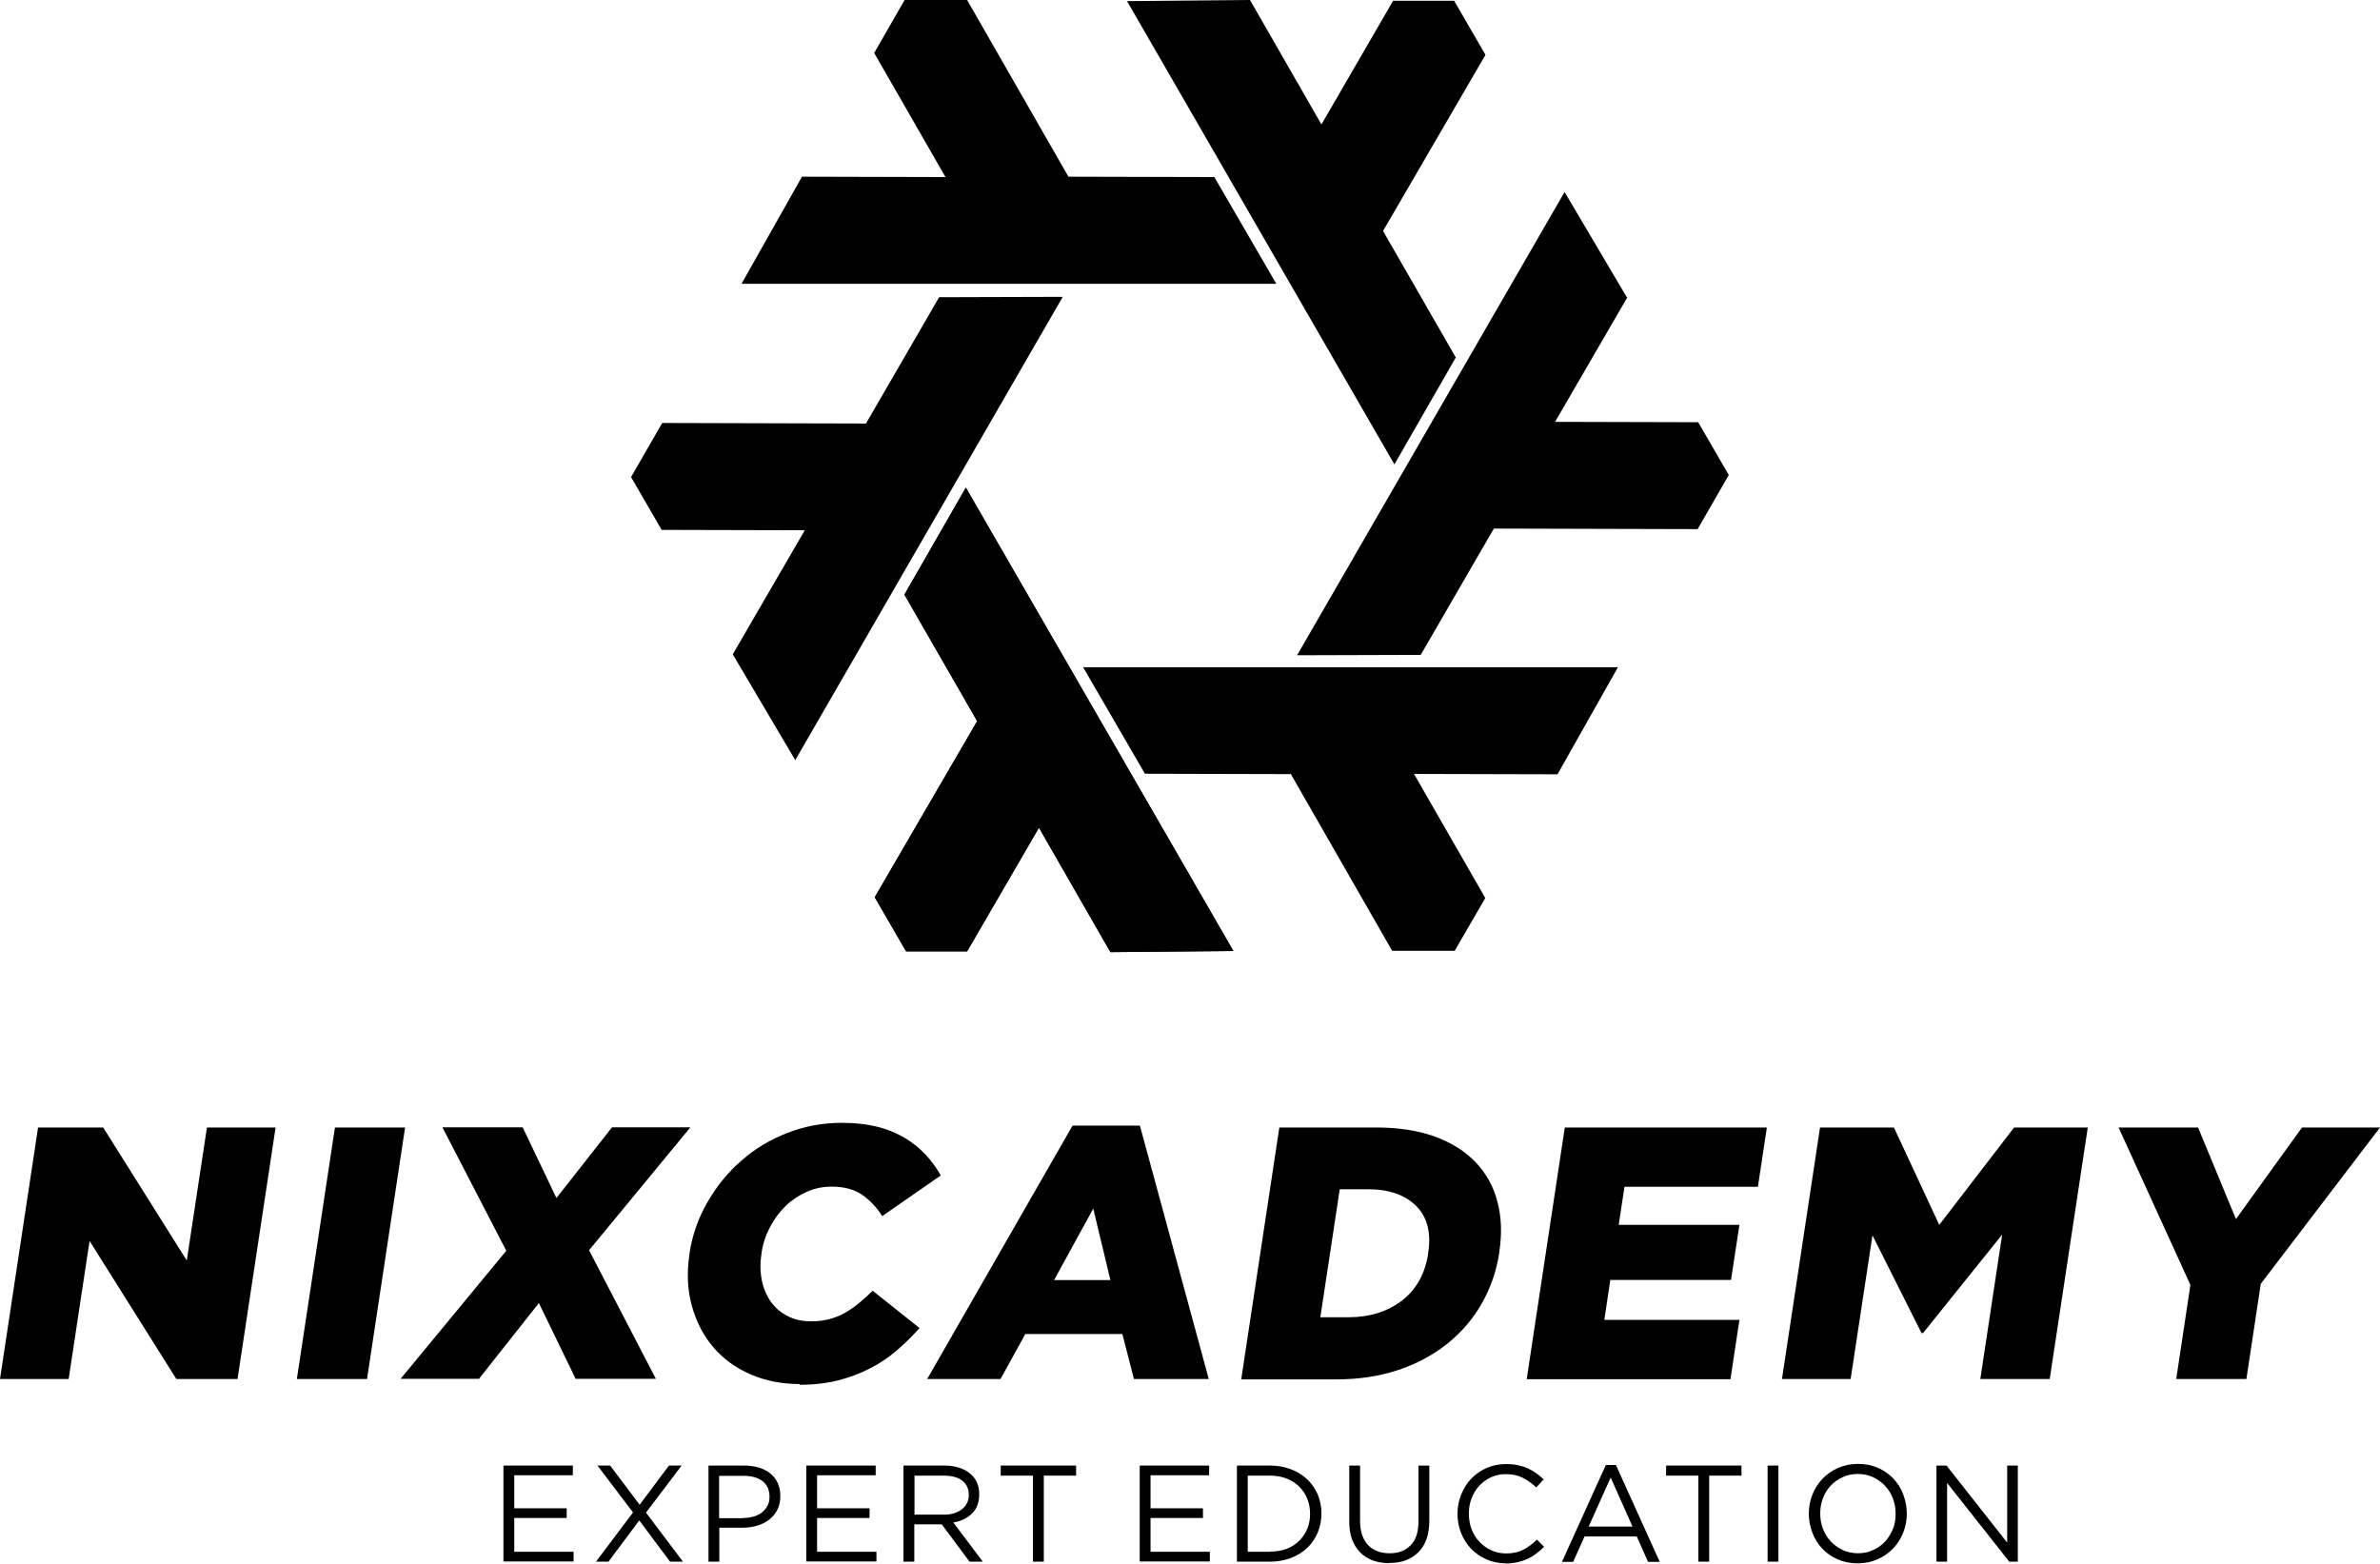
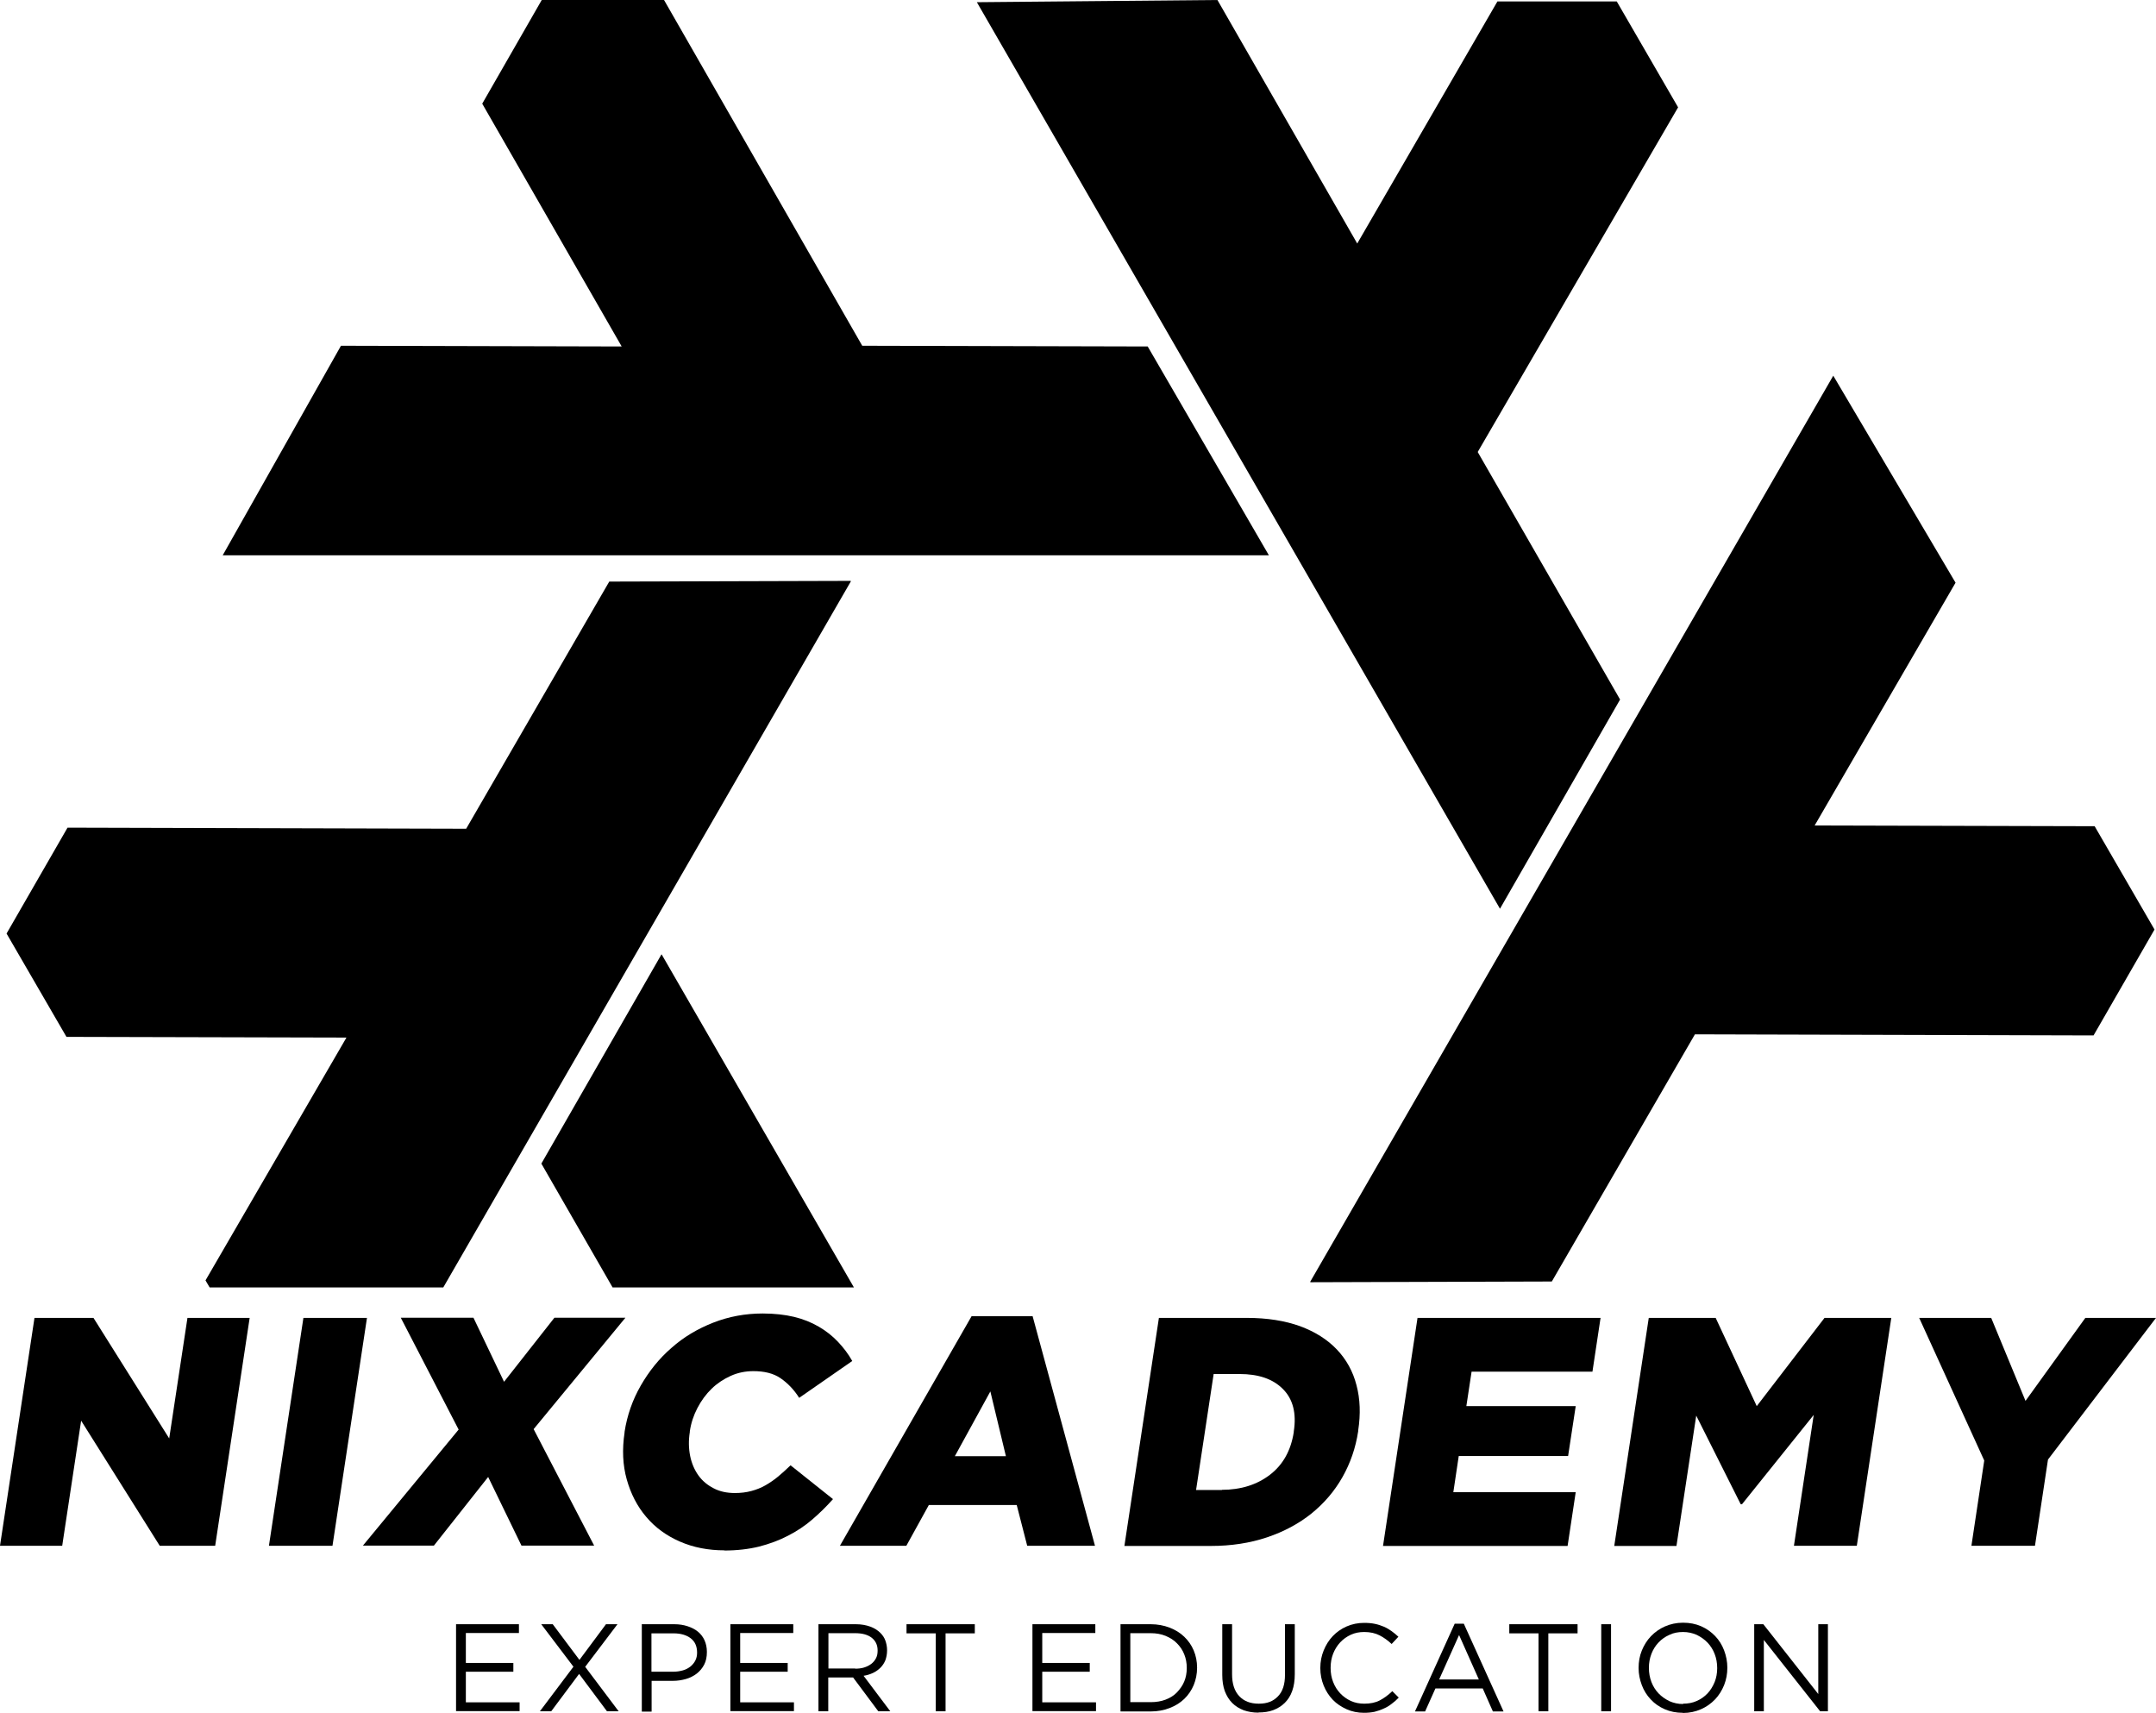
- <svg xmlns="http://www.w3.org/2000/svg" fill="#000000" viewBox="0 0 127.55 83.79" version="1.1" id="svg32">
-   <defs id="defs32" />
-   <g id="g32">
-     <g id="g8">
-       <path fill-rule="evenodd" d="m 51.77,26.15 14.33,24.82 -6.59,0.06 -3.83,-6.67 -3.85,6.63 h -3.27 c 0,0 -1.68,-2.9 -1.68,-2.9 l 5.49,-9.44 -3.9,-6.78 3.29,-5.73 z" id="path1" />
-       <g id="g2">
-         <path fill-rule="evenodd" d="m 56.95,15.92 -14.33,24.82 -3.35,-5.67 3.86,-6.65 -7.67,-0.02 -1.64,-2.83 1.67,-2.9 10.92,0.03 3.92,-6.77 6.61,-0.02 z" id="path2" />
-       </g>
-       <g id="g3">
-         <path fill-rule="evenodd" d="m 58.05,35.76 h 28.66 c 0,0 -3.24,5.74 -3.24,5.74 l -7.69,-0.02 3.82,6.65 -1.64,2.83 h -3.35 c 0,0 -5.43,-9.47 -5.43,-9.47 l -7.82,-0.02 -3.32,-5.72 z" id="path3" />
-       </g>
-       <g id="g4">
-         <path fill-rule="evenodd" d="M 74.73,24.89 60.4,0.06 66.99,0 70.82,6.67 74.66,0.04 h 3.27 c 0,0 1.68,2.9 1.68,2.9 l -5.49,9.44 3.9,6.78 z" id="path4" />
-       </g>
-       <path fill-rule="evenodd" d="m 51.77,26.15 14.33,24.82 -6.59,0.06 -3.83,-6.67 -3.85,6.63 h -3.27 c 0,0 -1.68,-2.9 -1.68,-2.9 l 5.49,-9.44 -3.9,-6.78 3.29,-5.73 z" id="path5" />
-       <g id="g6">
-         <path fill-rule="evenodd" d="M 68.4,15.21 H 39.74 c 0,0 3.24,-5.74 3.24,-5.74 L 50.67,9.49 46.85,2.84 48.48,0 h 3.35 c 0,0 5.43,9.47 5.43,9.47 l 7.82,0.02 z" id="path6" />
-       </g>
-       <g id="g7">
-         <path fill-rule="evenodd" d="m 69.52,35.11 14.33,-24.82 3.35,5.67 -3.86,6.65 7.67,0.02 1.64,2.83 -1.67,2.9 -10.92,-0.03 -3.92,6.77 -6.61,0.02 z" id="path7" />
-       </g>
-     </g>
-     <g id="g34">
-       <path d="m 2.04,60.43 h 3.49 l 4.48,7.13 1.08,-7.13 h 3.68 L 12.73,73.91 H 9.45 L 4.8,66.51 3.68,73.91 H 0 Z" id="path8" />
-       <path d="m 17.95,60.43 h 3.76 l -2.04,13.48 h -3.76 z" id="path9" />
-       <path d="m 27.14,67.05 -3.43,-6.63 h 4.3 l 1.81,3.79 2.98,-3.79 H 37 l -5.43,6.59 3.58,6.89 h -4.3 l -1.97,-4.06 -3.21,4.06 h -4.2 l 5.66,-6.86 z" id="path10" />
-       <path d="m 42.86,74.18 c -0.96,0 -1.84,-0.17 -2.64,-0.52 -0.8,-0.35 -1.46,-0.83 -1.99,-1.45 C 37.7,71.59 37.32,70.85 37.08,70 36.84,69.15 36.8,68.22 36.95,67.22 v -0.04 c 0.15,-0.98 0.47,-1.89 0.96,-2.74 0.49,-0.85 1.09,-1.6 1.82,-2.23 0.72,-0.64 1.55,-1.13 2.47,-1.49 0.92,-0.36 1.9,-0.54 2.92,-0.54 0.69,0 1.31,0.07 1.86,0.2 0.54,0.13 1.03,0.33 1.46,0.58 0.43,0.25 0.81,0.55 1.14,0.9 0.33,0.35 0.61,0.73 0.84,1.14 l -3.14,2.18 c -0.31,-0.49 -0.68,-0.87 -1.1,-1.16 -0.42,-0.28 -0.96,-0.42 -1.61,-0.42 -0.47,0 -0.92,0.09 -1.34,0.28 -0.42,0.19 -0.8,0.44 -1.13,0.76 -0.33,0.32 -0.61,0.7 -0.84,1.14 -0.23,0.44 -0.38,0.9 -0.45,1.39 v 0.04 c -0.08,0.5 -0.07,0.97 0.02,1.42 0.09,0.44 0.26,0.83 0.49,1.15 0.23,0.32 0.53,0.58 0.9,0.76 0.36,0.19 0.78,0.28 1.26,0.28 0.35,0 0.67,-0.04 0.97,-0.12 0.3,-0.08 0.58,-0.19 0.84,-0.34 0.26,-0.15 0.51,-0.32 0.75,-0.52 0.24,-0.2 0.48,-0.42 0.73,-0.66 l 2.51,2 c -0.39,0.44 -0.8,0.84 -1.23,1.21 -0.43,0.37 -0.91,0.69 -1.44,0.96 -0.52,0.27 -1.09,0.48 -1.71,0.64 -0.62,0.15 -1.3,0.23 -2.05,0.23 z" id="path11" />
-       <path d="m 57.49,60.33 h 3.6 l 3.69,13.58 H 60.77 L 60.15,71.5 h -5.2 l -1.33,2.41 h -3.93 l 7.79,-13.58 z m 2.02,8.28 -0.92,-3.83 -2.1,3.83 z" id="path12" />
-       <path d="m 68.56,60.43 h 5.2 c 1.21,0 2.26,0.17 3.15,0.49 0.89,0.33 1.62,0.79 2.18,1.38 0.56,0.59 0.95,1.29 1.16,2.11 0.22,0.82 0.25,1.71 0.1,2.69 v 0.04 c -0.15,0.98 -0.46,1.88 -0.93,2.71 -0.47,0.83 -1.08,1.54 -1.83,2.15 -0.75,0.6 -1.62,1.08 -2.63,1.42 -1.01,0.34 -2.12,0.51 -3.32,0.51 h -5.12 l 2.04,-13.48 z m 3.73,10.17 c 1.12,0 2.07,-0.3 2.84,-0.89 0.77,-0.59 1.24,-1.43 1.41,-2.52 v -0.04 c 0.17,-1.08 -0.05,-1.92 -0.64,-2.51 -0.59,-0.59 -1.45,-0.9 -2.57,-0.9 H 71.8 l -1.04,6.86 z" id="path13" />
-       <path d="m 83.86,60.43 h 10.83 l -0.48,3.18 h -7.15 l -0.31,2.04 h 6.47 L 92.77,68.6 H 86.3 l -0.32,2.14 h 7.24 l -0.48,3.18 H 81.82 l 2.04,-13.48 z" id="path14" />
-       <path d="m 97.55,60.43 h 3.95 l 2.43,5.22 4.01,-5.22 h 3.95 l -2.04,13.48 h -3.72 l 1.17,-7.74 -4.24,5.28 h -0.08 l -2.63,-5.24 -1.17,7.7 H 95.5 l 2.04,-13.48 z" id="path15" />
-       <path d="m 117.39,68.87 -3.85,-8.44 h 4.26 l 2.03,4.91 3.54,-4.91 h 4.18 l -6.39,8.38 -0.77,5.1 h -3.76 l 0.76,-5.05 z" id="path16" />
-     </g>
-     <g id="g33">
-       <path d="m 26.98,78.55 h 3.72 v 0.52 h -3.14 v 1.77 h 2.81 v 0.52 h -2.81 v 1.81 h 3.18 v 0.52 h -3.76 v -5.15 z" id="path17" />
-       <path d="m 33.93,81.07 -1.91,-2.52 h 0.68 l 1.58,2.1 1.57,-2.1 h 0.68 l -1.91,2.52 1.98,2.63 h -0.69 l -1.65,-2.21 -1.65,2.21 h -0.67 l 1.98,-2.63 z" id="path18" />
-       <path d="m 37.96,78.55 h 1.93 c 0.29,0 0.55,0.04 0.79,0.11 0.24,0.08 0.44,0.18 0.61,0.32 0.17,0.14 0.3,0.31 0.39,0.51 0.09,0.2 0.14,0.43 0.14,0.68 v 0 c 0,0.29 -0.05,0.54 -0.16,0.75 -0.11,0.21 -0.25,0.38 -0.44,0.53 -0.18,0.14 -0.4,0.25 -0.64,0.32 -0.24,0.07 -0.5,0.11 -0.78,0.11 h -1.25 v 1.82 h -0.58 v -5.15 z m 1.86,2.81 c 0.21,0 0.4,-0.03 0.58,-0.08 0.17,-0.05 0.32,-0.13 0.45,-0.23 0.12,-0.1 0.22,-0.22 0.29,-0.36 0.07,-0.14 0.1,-0.29 0.1,-0.46 v 0 c 0,-0.38 -0.13,-0.66 -0.38,-0.85 -0.25,-0.19 -0.59,-0.28 -1.01,-0.28 h -1.31 v 2.27 h 1.28 z" id="path19" />
-       <path d="m 43.21,78.55 h 3.72 v 0.52 h -3.14 v 1.77 h 2.81 v 0.52 h -2.81 v 1.81 h 3.18 v 0.52 h -3.76 v -5.15 z" id="path20" />
-       <path d="m 48.42,78.55 h 2.21 c 0.32,0 0.6,0.05 0.85,0.14 0.25,0.09 0.45,0.22 0.61,0.38 0.13,0.13 0.23,0.28 0.29,0.45 0.07,0.17 0.1,0.36 0.1,0.57 v 0 c 0,0.23 -0.04,0.42 -0.1,0.59 -0.06,0.17 -0.17,0.32 -0.29,0.44 -0.12,0.12 -0.27,0.23 -0.44,0.31 -0.17,0.08 -0.36,0.14 -0.56,0.17 l 1.58,2.1 h -0.71 l -1.49,-2 H 49 v 2 h -0.58 z m 2.17,2.63 c 0.19,0 0.37,-0.02 0.53,-0.07 0.16,-0.05 0.3,-0.12 0.42,-0.21 0.12,-0.09 0.21,-0.2 0.28,-0.33 0.07,-0.13 0.1,-0.28 0.1,-0.45 v 0 c 0,-0.33 -0.12,-0.58 -0.35,-0.76 -0.23,-0.18 -0.56,-0.27 -0.97,-0.27 h -1.59 v 2.09 h 1.59 z" id="path21" />
-       <path d="m 55.36,79.09 h -1.73 v -0.54 h 4.04 v 0.54 h -1.73 v 4.61 h -0.58 z" id="path22" />
-       <path d="m 61.08,78.55 h 3.72 v 0.52 h -3.14 v 1.77 h 2.81 v 0.52 h -2.81 v 1.81 h 3.18 v 0.52 h -3.76 v -5.15 z" id="path23" />
-       <path d="m 66.29,78.55 h 1.79 c 0.4,0 0.77,0.07 1.11,0.2 0.34,0.13 0.63,0.31 0.87,0.54 0.24,0.23 0.43,0.5 0.56,0.81 0.13,0.31 0.2,0.65 0.2,1.01 v 0 c 0,0.38 -0.07,0.72 -0.2,1.03 -0.13,0.31 -0.32,0.59 -0.56,0.82 -0.24,0.23 -0.53,0.41 -0.87,0.54 -0.34,0.13 -0.71,0.2 -1.11,0.2 h -1.79 z m 1.79,4.61 c 0.32,0 0.62,-0.05 0.88,-0.15 0.26,-0.1 0.49,-0.25 0.67,-0.43 0.18,-0.18 0.33,-0.4 0.43,-0.64 0.1,-0.25 0.15,-0.51 0.15,-0.8 v 0 c 0,-0.3 -0.05,-0.57 -0.15,-0.81 -0.1,-0.25 -0.24,-0.46 -0.43,-0.65 -0.18,-0.18 -0.41,-0.33 -0.67,-0.43 -0.27,-0.11 -0.56,-0.16 -0.88,-0.16 h -1.21 v 4.08 h 1.21 z" id="path24" />
-       <path d="m 74.45,83.78 c -0.32,0 -0.61,-0.05 -0.87,-0.14 -0.26,-0.1 -0.49,-0.24 -0.68,-0.43 -0.19,-0.19 -0.33,-0.42 -0.44,-0.7 -0.1,-0.28 -0.15,-0.6 -0.15,-0.96 v -3 h 0.58 v 2.96 c 0,0.56 0.14,0.99 0.42,1.29 0.28,0.3 0.66,0.45 1.16,0.45 0.5,0 0.85,-0.14 1.13,-0.43 0.28,-0.28 0.42,-0.71 0.42,-1.27 v -3 h 0.58 v 2.95 c 0,0.38 -0.05,0.71 -0.15,0.99 -0.1,0.29 -0.25,0.52 -0.44,0.71 -0.19,0.19 -0.42,0.33 -0.68,0.43 -0.26,0.1 -0.56,0.14 -0.88,0.14 z" id="path25" />
-       <path d="m 80.7,83.79 c -0.37,0 -0.72,-0.07 -1.03,-0.21 -0.31,-0.14 -0.59,-0.32 -0.82,-0.56 -0.23,-0.24 -0.41,-0.52 -0.54,-0.84 -0.13,-0.32 -0.2,-0.67 -0.2,-1.04 v 0 c 0,-0.38 0.07,-0.72 0.2,-1.04 0.13,-0.32 0.31,-0.61 0.54,-0.85 0.23,-0.24 0.5,-0.43 0.82,-0.57 0.32,-0.14 0.67,-0.21 1.04,-0.21 0.24,0 0.45,0.02 0.64,0.06 0.19,0.04 0.36,0.09 0.53,0.17 0.16,0.07 0.31,0.16 0.45,0.26 0.14,0.1 0.27,0.21 0.4,0.33 l -0.4,0.43 c -0.22,-0.21 -0.46,-0.38 -0.71,-0.51 -0.25,-0.13 -0.56,-0.2 -0.91,-0.2 -0.29,0 -0.55,0.05 -0.79,0.16 -0.24,0.11 -0.45,0.26 -0.63,0.45 -0.18,0.19 -0.32,0.42 -0.42,0.67 -0.1,0.26 -0.15,0.53 -0.15,0.83 v 0 c 0,0.31 0.05,0.59 0.15,0.85 0.1,0.26 0.24,0.48 0.42,0.67 0.18,0.19 0.39,0.34 0.63,0.45 0.24,0.11 0.51,0.17 0.79,0.17 0.35,0 0.66,-0.06 0.91,-0.19 0.25,-0.13 0.5,-0.31 0.75,-0.55 l 0.38,0.38 c -0.13,0.14 -0.27,0.26 -0.42,0.37 -0.14,0.11 -0.3,0.21 -0.47,0.28 -0.17,0.08 -0.35,0.14 -0.54,0.18 -0.19,0.04 -0.4,0.07 -0.64,0.07 z" id="path26" />
-       <path d="m 86.06,78.52 h 0.54 l 2.35,5.19 h -0.63 l -0.6,-1.36 h -2.8 l -0.61,1.36 h -0.6 z m 1.43,3.3 -1.17,-2.63 -1.18,2.63 z" id="path27" />
-       <path d="m 91.02,79.09 h -1.73 v -0.54 h 4.04 v 0.54 H 91.6 v 4.61 h -0.58 z" id="path28" />
-       <path d="m 94.73,78.55 h 0.58 v 5.15 h -0.58 z" id="path29" />
-       <path d="m 99.56,83.79 c -0.39,0 -0.75,-0.07 -1.07,-0.21 -0.32,-0.14 -0.6,-0.33 -0.83,-0.58 -0.23,-0.24 -0.41,-0.53 -0.53,-0.85 -0.12,-0.32 -0.19,-0.66 -0.19,-1.01 v 0 c 0,-0.37 0.06,-0.71 0.19,-1.03 0.13,-0.32 0.31,-0.61 0.54,-0.85 0.23,-0.24 0.51,-0.44 0.83,-0.58 0.32,-0.14 0.68,-0.22 1.07,-0.22 0.39,0 0.75,0.07 1.07,0.21 0.32,0.14 0.6,0.33 0.83,0.58 0.23,0.24 0.41,0.52 0.53,0.85 0.12,0.33 0.19,0.66 0.19,1.01 0,0 0,0 0,0.01 0,0.35 -0.06,0.69 -0.19,1.02 -0.13,0.32 -0.31,0.61 -0.54,0.85 -0.23,0.24 -0.51,0.44 -0.83,0.58 -0.32,0.14 -0.68,0.22 -1.07,0.22 z m 0.01,-0.54 c 0.29,0 0.57,-0.05 0.81,-0.17 0.25,-0.11 0.46,-0.26 0.64,-0.45 0.18,-0.19 0.31,-0.42 0.42,-0.67 0.11,-0.25 0.15,-0.53 0.15,-0.82 v 0 c 0,-0.31 -0.05,-0.58 -0.15,-0.84 -0.1,-0.26 -0.24,-0.48 -0.42,-0.67 -0.18,-0.19 -0.4,-0.34 -0.64,-0.46 C 100.13,79.06 99.86,79 99.57,79 c -0.29,0 -0.57,0.05 -0.81,0.17 -0.25,0.11 -0.46,0.26 -0.64,0.45 -0.18,0.19 -0.32,0.41 -0.42,0.67 -0.1,0.26 -0.15,0.53 -0.15,0.82 v 0 c 0,0.31 0.05,0.58 0.15,0.84 0.1,0.26 0.24,0.48 0.42,0.67 0.18,0.19 0.4,0.34 0.64,0.46 0.25,0.11 0.52,0.17 0.81,0.17 z" id="path30" />
-       <path d="m 103.78,78.55 h 0.54 l 3.25,4.13 v -4.13 h 0.57 v 5.15 h -0.46 l -3.33,-4.22 v 4.22 h -0.57 z" id="path31" />
-     </g>
+ <svg xmlns="http://www.w3.org/2000/svg" id="Ebene_2" viewBox="0 0 127.55 101.324" version="1.1" width="127.55" height="101.324">
+   <defs id="defs3">
+     <style id="style1">.cls-1{fill:#304673;}.cls-2,.cls-3{fill:#5277c3;}.cls-4{fill:url(#Unbenannter_Verlauf_5);}.cls-4,.cls-3,.cls-5{fill-rule:evenodd;}.cls-5{fill:#7ebae4;}</style>
+     <linearGradient id="Unbenannter_Verlauf_5" x1="453.73" y1="-2211.55" x2="466.85" y2="-2234.24" gradientTransform="matrix(1.287684,0,0,-1.287684,-548.473,-2801.76)" gradientUnits="userSpaceOnUse">
+       <stop offset="0" stop-color="#699ad7" id="stop1" />
+       <stop offset=".24" stop-color="#7eb1dd" id="stop2" />
+       <stop offset="1" stop-color="#7ebae4" id="stop3" />
+     </linearGradient>
+   </defs>
+   <g id="g30" transform="matrix(1.341704,0,0,1.341704,-24.77008,0)" style="fill:#000000;fill-opacity:1">
+     <path id="path3336-6-2" style="stroke-width:1.61;fill:#000000;fill-opacity:1" class="cls-5" d="m 55.967,25.609 -10.641,0.031 -6.309,10.896 -17.578,-0.047 -2.688,4.668 2.641,4.555 12.346,0.031 -6.215,10.705 0.182,0.309 H 38.008 L 55.982,25.625 Z" />
+     <path id="path4260-0" style="stroke-width:1.61;fill:#000000;fill-opacity:1" class="cls-3" d="m 47.629,42.074 -5.297,9.225 3.141,5.459 h 10.641 l -8.469,-14.666 z" />
+     <path id="path3336-6-4" class="cls-5" d="M 84.601,40.063 61.535,0.097 72.143,0 78.307,10.736 84.488,0.064 h 5.263 c 0,0 2.704,4.668 2.704,4.668 L 83.619,19.927 89.897,30.84 Z" style="stroke-width:1.61;fill:#000000;fill-opacity:1" />
+     <path id="path4260-0-2" class="cls-3" d="m 74.412,24.482 h -46.131 c 0,0 5.215,-9.239 5.215,-9.239 L 45.874,15.275 39.725,4.571 42.349,0 h 5.392 c 0,0 8.74,15.243 8.74,15.243 l 12.587,0.032 z" style="stroke-width:1.61;fill:#000000;fill-opacity:1" />
+     <path id="path4260-0-3" class="cls-3" d="m 76.231,56.513 23.066,-39.95 5.392,9.126 -6.213,10.704 12.346,0.032 2.64,4.555 -2.688,4.668 -17.577,-0.048 -6.31,10.897 -10.639,0.032 z" style="stroke-width:1.61;fill:#000000;fill-opacity:1" />
+   </g>
+   <g id="g31" transform="translate(0,19.39434)" style="fill:#000000;fill-opacity:1">
+     <path class="cls-1" d="m 2.04,58.56 h 3.49 l 4.48,7.13 1.08,-7.13 h 3.68 l -2.04,13.48 H 9.45 l -4.65,-7.4 -1.12,7.4 H 0 Z" id="path3" style="fill:#000000;fill-opacity:1" />
+     <path class="cls-1" d="m 17.95,58.56 h 3.76 l -2.04,13.48 h -3.76 z" id="path4" style="fill:#000000;fill-opacity:1" />
+     <path class="cls-1" d="m 27.14,65.18 -3.43,-6.63 h 4.3 l 1.81,3.79 2.98,-3.79 H 37 l -5.43,6.59 3.58,6.89 h -4.3 l -1.97,-4.06 -3.21,4.06 h -4.2 l 5.66,-6.86 z" id="path5" style="fill:#000000;fill-opacity:1" />
+     <path class="cls-2" d="m 42.86,72.31 c -0.96,0 -1.84,-0.17 -2.64,-0.52 -0.8,-0.35 -1.46,-0.83 -1.99,-1.46 -0.53,-0.62 -0.91,-1.36 -1.15,-2.21 -0.24,-0.85 -0.28,-1.78 -0.13,-2.78 v -0.04 c 0.15,-0.97 0.47,-1.89 0.96,-2.74 0.49,-0.85 1.09,-1.6 1.82,-2.23 0.72,-0.64 1.55,-1.13 2.47,-1.49 0.92,-0.36 1.9,-0.54 2.92,-0.54 0.69,0 1.31,0.07 1.86,0.2 0.54,0.13 1.03,0.33 1.46,0.58 0.43,0.25 0.81,0.55 1.14,0.9 0.33,0.35 0.61,0.72 0.84,1.13 l -3.14,2.18 c -0.31,-0.49 -0.68,-0.87 -1.1,-1.16 -0.42,-0.29 -0.96,-0.42 -1.61,-0.42 -0.47,0 -0.92,0.09 -1.34,0.28 -0.42,0.19 -0.8,0.44 -1.13,0.76 -0.33,0.32 -0.61,0.7 -0.84,1.14 -0.23,0.44 -0.38,0.9 -0.45,1.38 v 0.04 c -0.08,0.5 -0.07,0.97 0.02,1.42 0.09,0.44 0.26,0.83 0.49,1.15 0.23,0.32 0.53,0.57 0.9,0.76 0.36,0.19 0.78,0.28 1.26,0.28 0.35,0 0.67,-0.04 0.97,-0.12 0.3,-0.08 0.58,-0.19 0.84,-0.34 0.26,-0.15 0.51,-0.32 0.75,-0.52 0.24,-0.2 0.48,-0.42 0.73,-0.66 l 2.51,2 c -0.39,0.44 -0.8,0.84 -1.23,1.21 -0.43,0.37 -0.91,0.69 -1.44,0.96 -0.52,0.27 -1.09,0.48 -1.71,0.64 -0.62,0.15 -1.3,0.23 -2.05,0.23 z" id="path6" style="fill:#000000;fill-opacity:1" />
+     <path class="cls-2" d="m 57.49,58.46 h 3.6 l 3.69,13.58 h -4.01 l -0.62,-2.41 h -5.2 l -1.33,2.41 h -3.93 l 7.79,-13.58 z m 2.02,8.28 -0.92,-3.83 -2.1,3.83 z" id="path7" style="fill:#000000;fill-opacity:1" />
+     <path class="cls-2" d="m 68.56,58.56 h 5.2 c 1.21,0 2.26,0.17 3.15,0.49 0.89,0.33 1.62,0.79 2.18,1.38 0.56,0.59 0.95,1.29 1.16,2.11 0.22,0.82 0.25,1.71 0.1,2.69 v 0.04 c -0.15,0.98 -0.46,1.88 -0.93,2.71 -0.47,0.83 -1.08,1.54 -1.83,2.15 -0.75,0.6 -1.62,1.07 -2.63,1.41 -1.01,0.34 -2.12,0.51 -3.32,0.51 h -5.12 l 2.04,-13.48 z m 3.73,10.17 c 1.12,0 2.07,-0.3 2.84,-0.89 0.77,-0.59 1.24,-1.43 1.41,-2.52 v -0.04 c 0.17,-1.08 -0.05,-1.92 -0.64,-2.51 -0.59,-0.6 -1.45,-0.89 -2.57,-0.89 H 71.8 l -1.04,6.86 h 1.53 z" id="path8" style="fill:#000000;fill-opacity:1" />
+     <path class="cls-2" d="m 83.86,58.56 h 10.83 l -0.48,3.18 h -7.15 l -0.31,2.04 h 6.47 l -0.45,2.95 H 86.3 l -0.32,2.14 h 7.24 l -0.48,3.18 H 81.82 l 2.04,-13.48 z" id="path9" style="fill:#000000;fill-opacity:1" />
+     <path class="cls-2" d="m 97.55,58.56 h 3.95 l 2.43,5.22 4.01,-5.22 h 3.95 l -2.04,13.48 h -3.72 l 1.17,-7.74 -4.24,5.28 h -0.08 l -2.63,-5.24 -1.17,7.71 H 95.5 l 2.04,-13.48 z" id="path10" style="fill:#000000;fill-opacity:1" />
+     <path class="cls-2" d="m 117.39,67 -3.85,-8.44 h 4.26 l 2.03,4.91 3.54,-4.91 h 4.18 l -6.39,8.38 -0.77,5.1 h -3.76 l 0.76,-5.05 z" id="path11" style="fill:#000000;fill-opacity:1" />
+     <path class="cls-2" d="m 26.98,76.68 h 3.72 v 0.52 h -3.14 v 1.77 h 2.81 v 0.52 h -2.81 v 1.81 h 3.18 v 0.52 h -3.76 v -5.15 z" id="path12" style="fill:#000000;fill-opacity:1" />
+     <path class="cls-2" d="m 33.93,79.2 -1.91,-2.52 h 0.68 l 1.58,2.11 1.57,-2.11 h 0.68 l -1.91,2.52 1.98,2.63 h -0.69 l -1.65,-2.21 -1.65,2.21 h -0.67 l 1.98,-2.63 z" id="path13" style="fill:#000000;fill-opacity:1" />
+     <path class="cls-2" d="m 37.96,76.68 h 1.93 c 0.29,0 0.55,0.04 0.79,0.12 0.24,0.08 0.44,0.18 0.61,0.32 0.17,0.14 0.3,0.31 0.39,0.51 0.09,0.2 0.14,0.43 0.14,0.69 v 0 c 0,0.29 -0.05,0.54 -0.16,0.75 -0.11,0.21 -0.25,0.38 -0.44,0.53 -0.18,0.14 -0.4,0.25 -0.64,0.32 -0.25,0.07 -0.5,0.11 -0.78,0.11 h -1.25 v 1.82 h -0.58 v -5.15 z m 1.86,2.81 c 0.21,0 0.4,-0.03 0.58,-0.08 0.18,-0.05 0.32,-0.13 0.45,-0.23 0.12,-0.1 0.22,-0.22 0.29,-0.36 0.07,-0.14 0.1,-0.29 0.1,-0.46 v 0 c 0,-0.38 -0.13,-0.66 -0.38,-0.85 -0.25,-0.19 -0.59,-0.29 -1.01,-0.29 h -1.31 v 2.27 z" id="path14" style="fill:#000000;fill-opacity:1" />
+     <path class="cls-2" d="m 43.21,76.68 h 3.72 v 0.52 h -3.14 v 1.77 h 2.81 v 0.52 h -2.81 v 1.81 h 3.18 v 0.52 h -3.76 v -5.15 z" id="path15" style="fill:#000000;fill-opacity:1" />
+     <path class="cls-2" d="m 48.42,76.68 h 2.21 c 0.32,0 0.6,0.05 0.85,0.14 0.25,0.09 0.45,0.22 0.61,0.38 0.13,0.13 0.23,0.28 0.29,0.45 0.06,0.17 0.1,0.36 0.1,0.57 v 0 c 0,0.23 -0.04,0.42 -0.1,0.59 -0.07,0.17 -0.17,0.32 -0.29,0.44 -0.12,0.12 -0.27,0.23 -0.44,0.31 -0.17,0.08 -0.36,0.14 -0.56,0.17 l 1.58,2.1 h -0.71 l -1.49,-2 H 49 v 2 h -0.58 z m 2.17,2.63 c 0.19,0 0.37,-0.02 0.53,-0.07 0.16,-0.05 0.3,-0.12 0.42,-0.21 0.12,-0.09 0.21,-0.2 0.28,-0.33 0.07,-0.13 0.1,-0.28 0.1,-0.45 v -0.02 c 0,-0.32 -0.12,-0.57 -0.35,-0.75 -0.23,-0.18 -0.56,-0.27 -0.97,-0.27 h -1.59 v 2.09 h 1.59 z" id="path16" style="fill:#000000;fill-opacity:1" />
+     <path class="cls-2" d="m 55.36,77.22 h -1.73 v -0.54 h 4.04 v 0.54 h -1.73 v 4.61 h -0.58 z" id="path17" style="fill:#000000;fill-opacity:1" />
+     <path class="cls-2" d="m 61.08,76.68 h 3.72 v 0.52 h -3.14 v 1.77 h 2.81 v 0.52 h -2.81 v 1.81 h 3.18 v 0.52 h -3.76 v -5.15 z" id="path18" style="fill:#000000;fill-opacity:1" />
+     <path class="cls-2" d="m 66.29,76.68 h 1.79 c 0.4,0 0.77,0.07 1.11,0.2 0.34,0.13 0.63,0.31 0.87,0.54 0.24,0.23 0.43,0.5 0.56,0.81 0.13,0.31 0.2,0.65 0.2,1.01 v 0.02 c 0,0.36 -0.07,0.7 -0.2,1.02 -0.13,0.31 -0.32,0.59 -0.56,0.82 -0.24,0.23 -0.53,0.41 -0.87,0.54 -0.34,0.13 -0.71,0.2 -1.11,0.2 h -1.79 v -5.15 z m 1.79,4.61 c 0.32,0 0.62,-0.05 0.88,-0.15 0.26,-0.1 0.49,-0.24 0.67,-0.43 0.18,-0.19 0.33,-0.4 0.43,-0.64 0.1,-0.24 0.15,-0.51 0.15,-0.8 v 0 c 0,-0.3 -0.05,-0.56 -0.15,-0.81 -0.1,-0.25 -0.24,-0.46 -0.43,-0.65 -0.18,-0.19 -0.41,-0.33 -0.67,-0.44 -0.27,-0.11 -0.56,-0.16 -0.88,-0.16 h -1.21 v 4.08 z" id="path19" style="fill:#000000;fill-opacity:1" />
+     <path class="cls-2" d="m 74.45,81.91 c -0.32,0 -0.61,-0.05 -0.87,-0.14 -0.26,-0.1 -0.49,-0.24 -0.68,-0.43 -0.19,-0.19 -0.33,-0.42 -0.44,-0.7 -0.1,-0.28 -0.15,-0.6 -0.15,-0.96 v -3 h 0.58 v 2.96 c 0,0.56 0.14,0.99 0.42,1.29 0.28,0.3 0.66,0.45 1.16,0.45 0.5,0 0.85,-0.14 1.13,-0.43 0.28,-0.28 0.42,-0.71 0.42,-1.27 v -3 h 0.58 v 2.95 c 0,0.38 -0.05,0.71 -0.15,0.99 -0.1,0.29 -0.25,0.52 -0.44,0.71 -0.19,0.19 -0.42,0.33 -0.68,0.43 -0.26,0.1 -0.56,0.14 -0.88,0.14 z" id="path20" style="fill:#000000;fill-opacity:1" />
+     <path class="cls-2" d="m 80.7,81.92 c -0.37,0 -0.72,-0.07 -1.03,-0.21 -0.31,-0.14 -0.59,-0.32 -0.82,-0.56 -0.23,-0.24 -0.41,-0.52 -0.54,-0.84 -0.13,-0.32 -0.2,-0.67 -0.2,-1.04 v 0 c 0,-0.38 0.07,-0.72 0.2,-1.04 0.13,-0.32 0.31,-0.61 0.54,-0.85 0.23,-0.24 0.5,-0.43 0.82,-0.57 0.32,-0.14 0.67,-0.21 1.04,-0.21 0.24,0 0.45,0.02 0.64,0.06 0.19,0.04 0.36,0.1 0.53,0.17 0.16,0.07 0.31,0.16 0.45,0.26 0.14,0.1 0.27,0.21 0.4,0.33 l -0.4,0.43 c -0.22,-0.21 -0.46,-0.38 -0.71,-0.51 -0.25,-0.13 -0.56,-0.2 -0.91,-0.2 -0.29,0 -0.55,0.05 -0.79,0.16 -0.24,0.11 -0.45,0.26 -0.63,0.45 -0.18,0.19 -0.32,0.42 -0.42,0.67 -0.1,0.26 -0.15,0.53 -0.15,0.83 v 0.02 c 0,0.3 0.05,0.58 0.15,0.83 0.1,0.26 0.24,0.48 0.42,0.67 0.18,0.19 0.39,0.34 0.63,0.45 0.24,0.11 0.51,0.16 0.79,0.16 0.35,0 0.66,-0.06 0.91,-0.19 0.25,-0.13 0.5,-0.31 0.75,-0.55 l 0.38,0.38 c -0.13,0.14 -0.27,0.26 -0.42,0.37 -0.14,0.11 -0.3,0.21 -0.47,0.28 -0.17,0.08 -0.35,0.14 -0.54,0.19 -0.19,0.04 -0.4,0.06 -0.64,0.06 z" id="path21" style="fill:#000000;fill-opacity:1" />
+     <path class="cls-2" d="m 86.06,76.65 h 0.54 l 2.35,5.19 h -0.63 l -0.6,-1.36 h -2.8 l -0.61,1.36 h -0.6 z m 1.43,3.3 -1.17,-2.63 -1.18,2.63 z" id="path22" style="fill:#000000;fill-opacity:1" />
+     <path class="cls-2" d="m 91.02,77.22 h -1.73 v -0.54 h 4.04 v 0.54 H 91.6 v 4.61 h -0.58 z" id="path23" style="fill:#000000;fill-opacity:1" />
+     <path class="cls-2" d="m 94.73,76.68 h 0.58 v 5.15 h -0.58 z" id="path24" style="fill:#000000;fill-opacity:1" />
+     <path class="cls-2" d="m 99.56,81.92 c -0.39,0 -0.75,-0.07 -1.07,-0.21 -0.32,-0.14 -0.6,-0.33 -0.83,-0.58 -0.23,-0.24 -0.41,-0.53 -0.53,-0.85 -0.12,-0.32 -0.19,-0.66 -0.19,-1.01 v 0 c 0,-0.37 0.06,-0.71 0.19,-1.03 0.13,-0.32 0.31,-0.61 0.54,-0.85 0.23,-0.24 0.51,-0.44 0.83,-0.58 0.32,-0.14 0.68,-0.22 1.07,-0.22 0.39,0 0.75,0.07 1.07,0.21 0.32,0.14 0.6,0.34 0.83,0.58 0.23,0.24 0.41,0.53 0.53,0.85 0.12,0.32 0.19,0.66 0.19,1.01 0,0 0,0 0,0.02 0,0.35 -0.06,0.69 -0.19,1.02 -0.13,0.32 -0.31,0.61 -0.54,0.85 -0.23,0.24 -0.51,0.44 -0.83,0.58 -0.32,0.14 -0.68,0.22 -1.07,0.22 z m 0.01,-0.54 c 0.29,0 0.57,-0.05 0.81,-0.16 0.25,-0.11 0.46,-0.26 0.64,-0.45 0.18,-0.19 0.31,-0.41 0.42,-0.67 0.1,-0.25 0.15,-0.53 0.15,-0.82 v 0 c 0,-0.31 -0.05,-0.58 -0.15,-0.84 -0.1,-0.26 -0.24,-0.48 -0.42,-0.67 -0.18,-0.19 -0.4,-0.34 -0.64,-0.46 -0.25,-0.11 -0.52,-0.17 -0.81,-0.17 -0.29,0 -0.57,0.05 -0.81,0.17 -0.25,0.11 -0.46,0.26 -0.64,0.45 -0.18,0.19 -0.32,0.41 -0.42,0.67 -0.1,0.26 -0.15,0.53 -0.15,0.82 v 0.02 c 0,0.29 0.05,0.57 0.15,0.83 0.1,0.26 0.24,0.48 0.42,0.67 0.18,0.19 0.4,0.34 0.64,0.46 0.25,0.11 0.52,0.17 0.81,0.17 z" id="path25" style="fill:#000000;fill-opacity:1" />
+     <path class="cls-2" d="m 103.78,76.68 h 0.54 l 3.25,4.13 v -4.13 h 0.57 v 5.15 h -0.46 l -3.33,-4.22 v 4.22 h -0.57 z" id="path26" style="fill:#000000;fill-opacity:1" />
  </g>
</svg>
